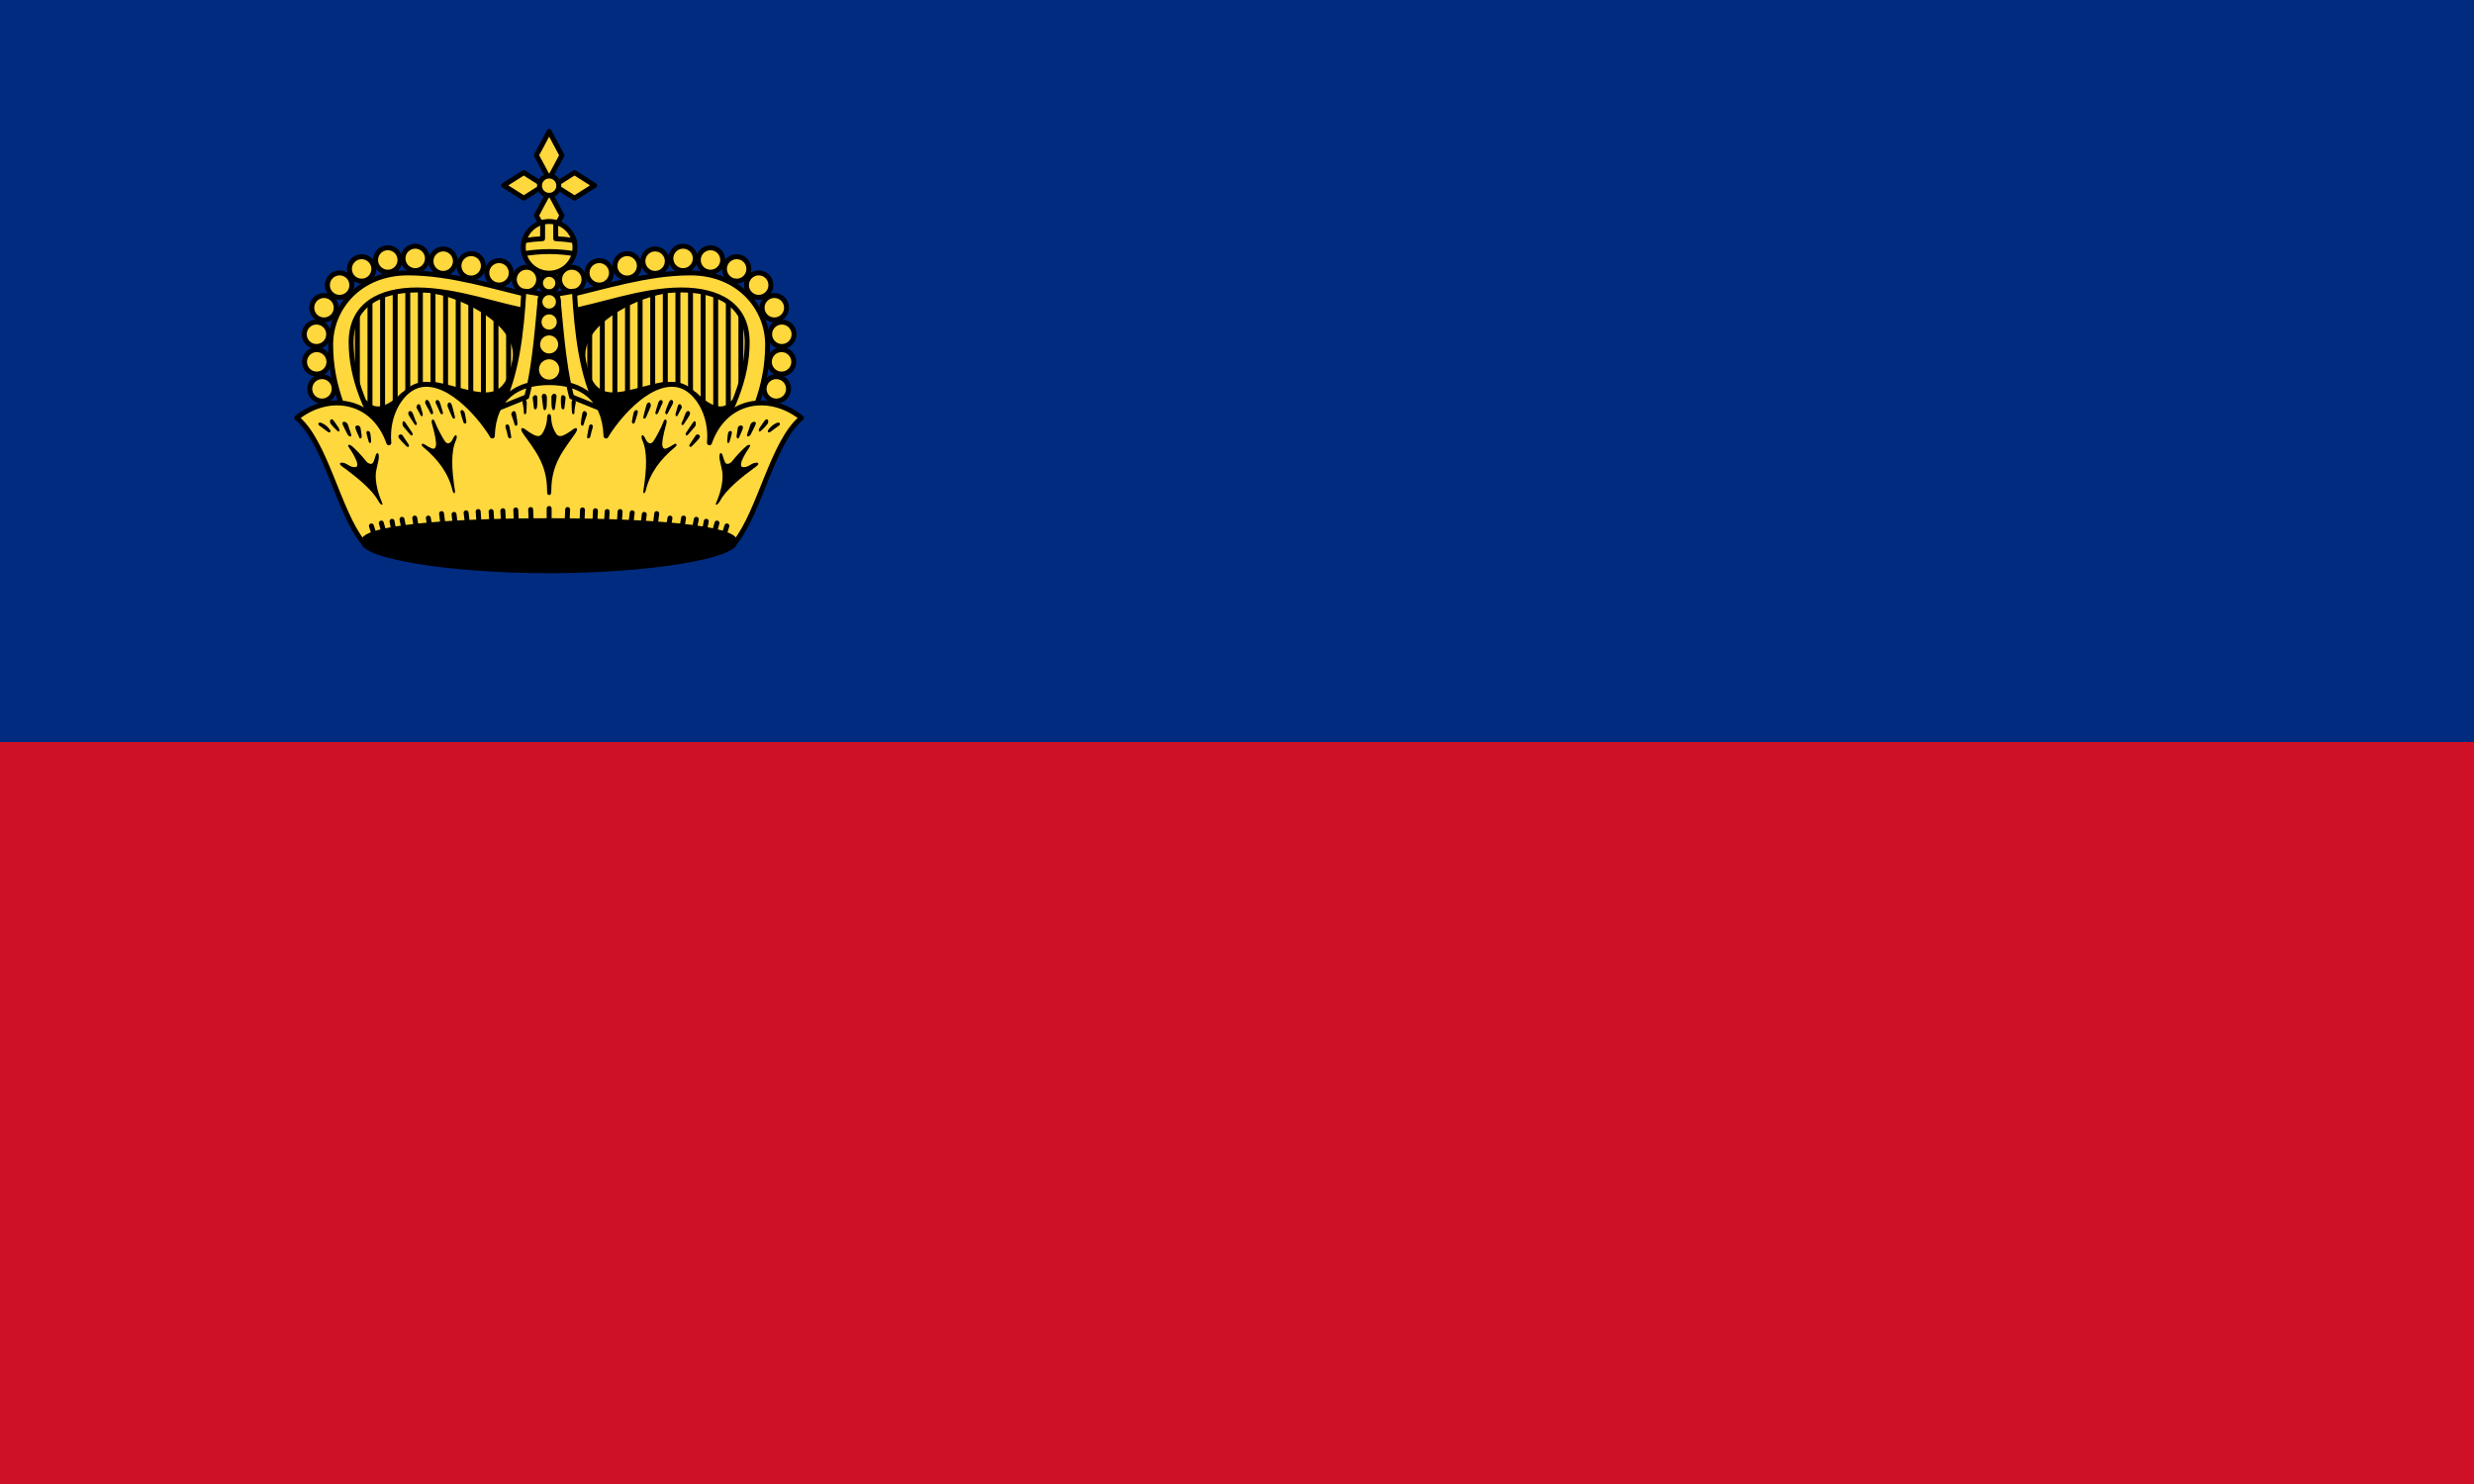
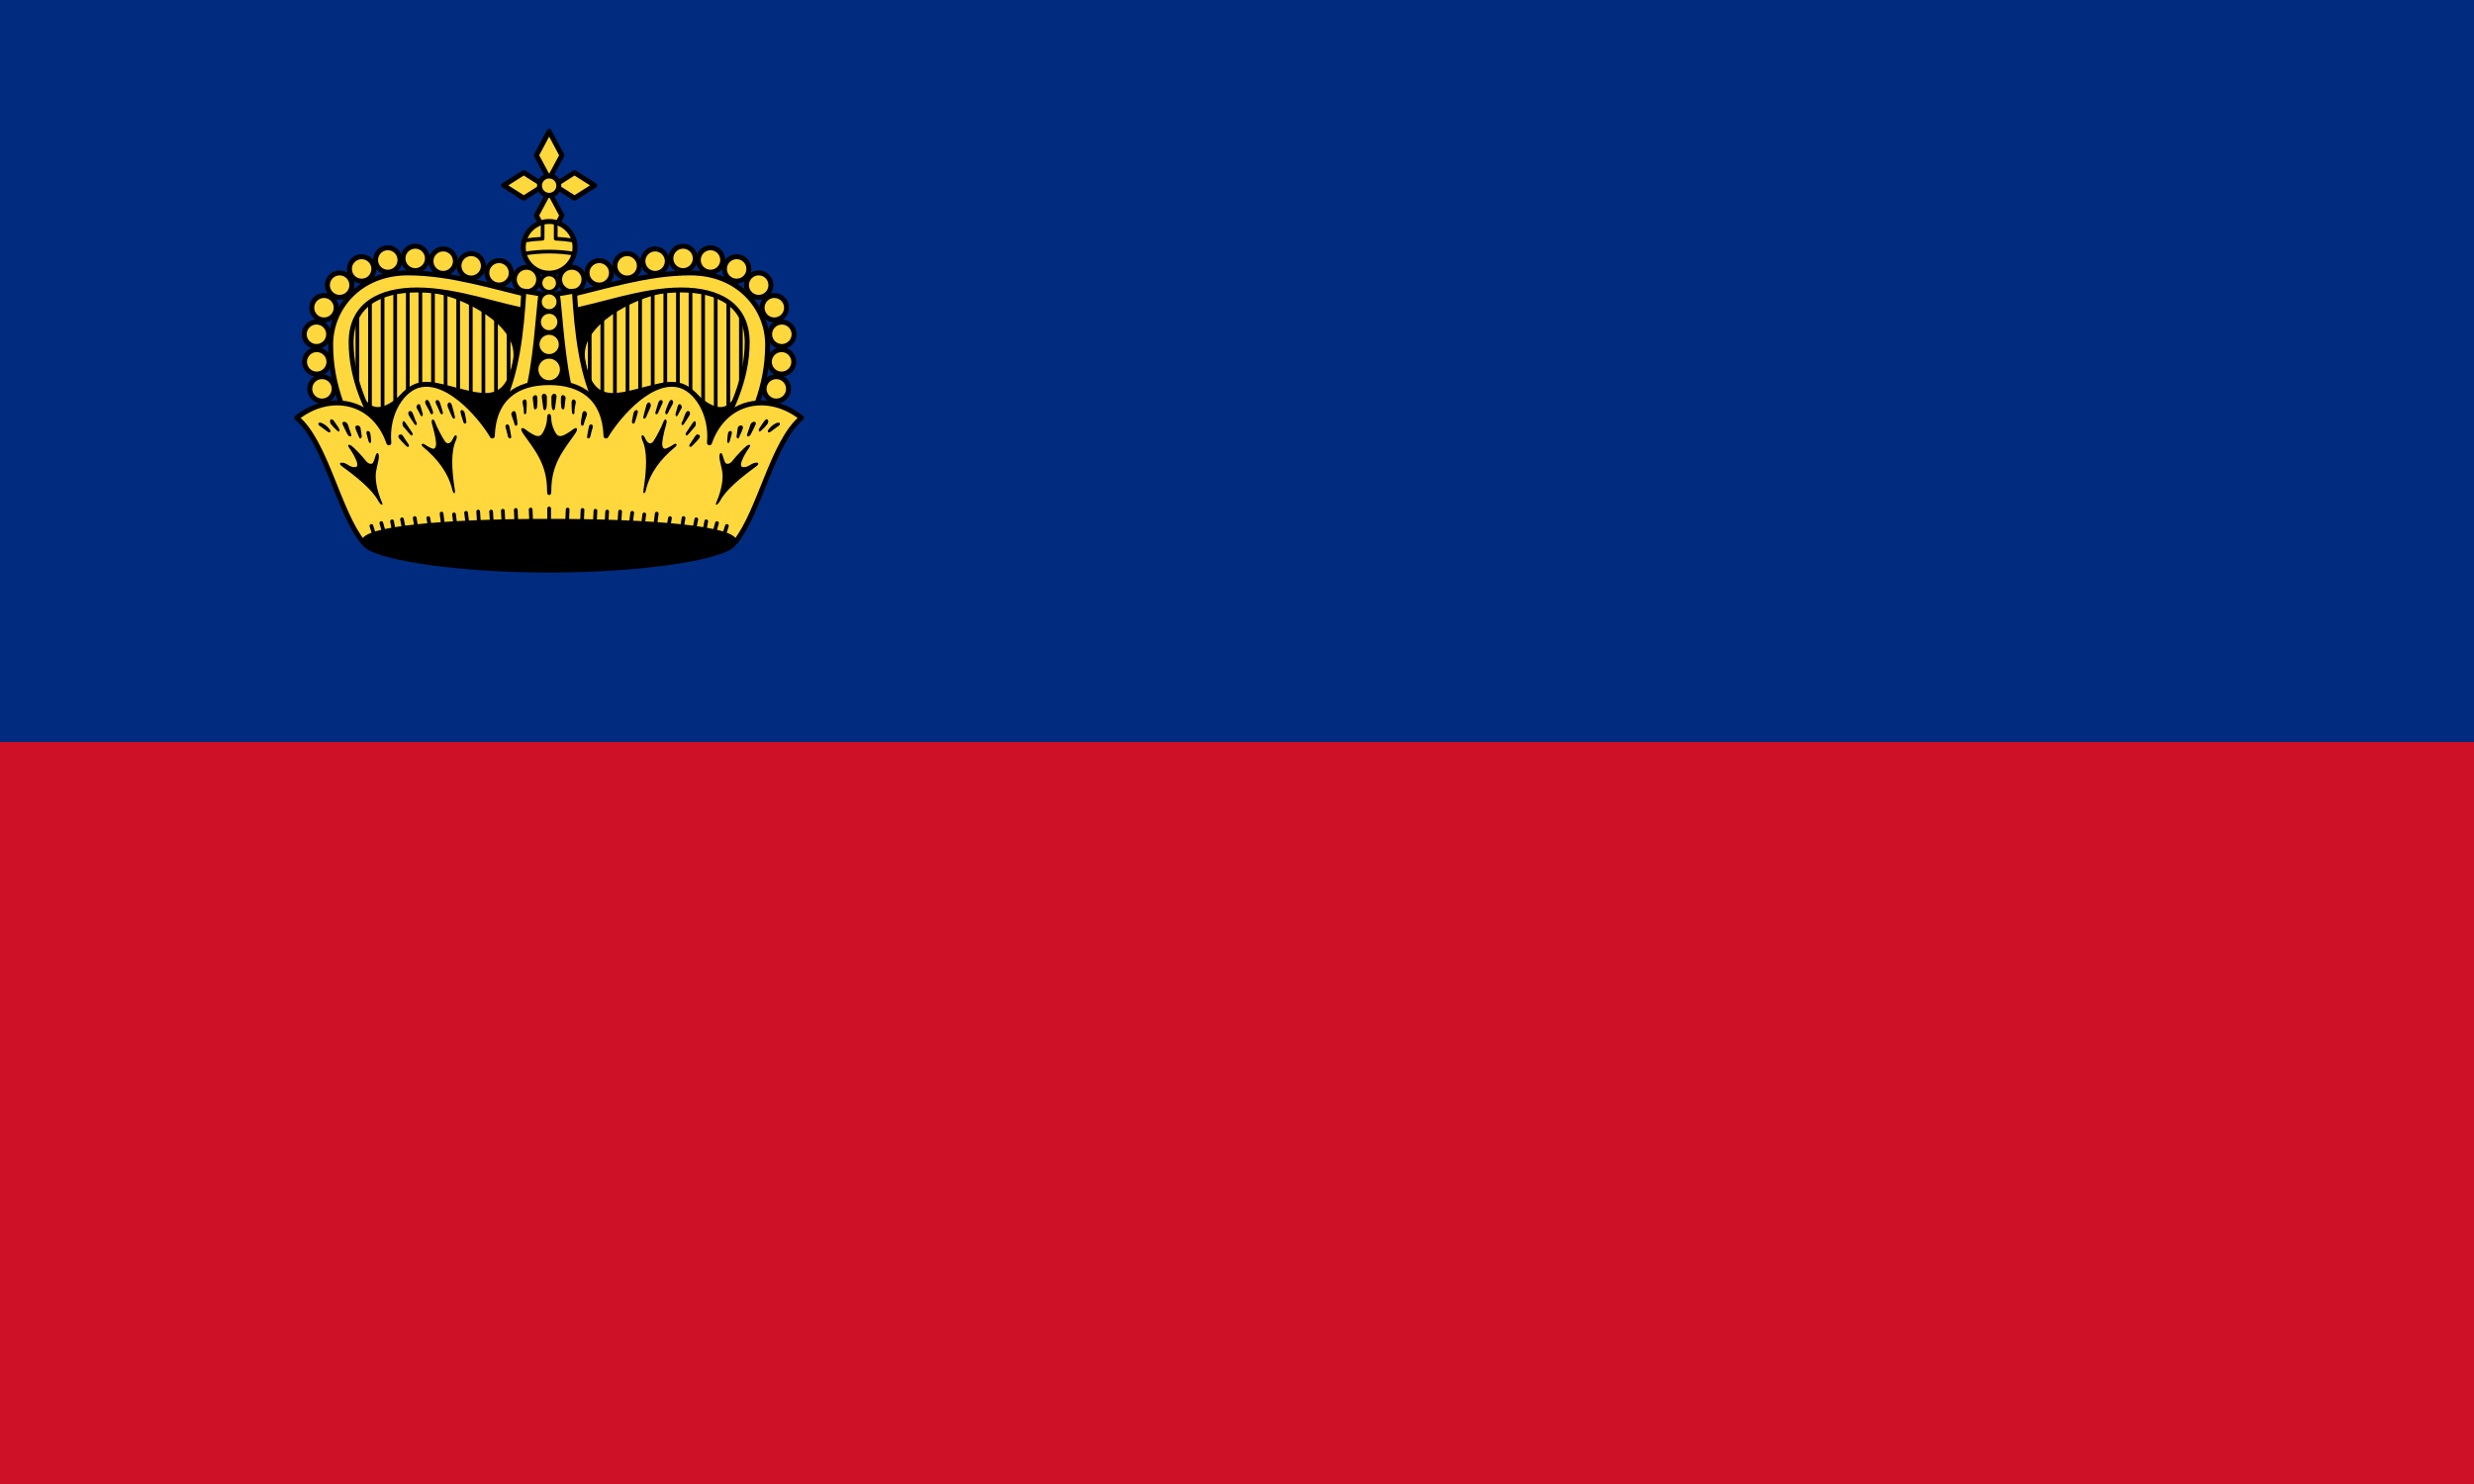
- <svg xmlns="http://www.w3.org/2000/svg" xmlns:xlink="http://www.w3.org/1999/xlink" version="1" width="1000" height="600">
-   <path fill="#002b7f" d="M0 0h1000v600h-1000z" />
-   <path fill="#ce1126" d="M0 300h1000v300h-1000z" />
-   <g fill="#ffd83d" stroke="#000" stroke-width="2" stroke-linecap="round" stroke-linejoin="round">
+ <svg xmlns="http://www.w3.org/2000/svg" xmlns:xlink="http://www.w3.org/1999/xlink" width="1000" height="600" version="1.0" viewBox="0 0 1000 600">
+   <path fill="#002b7f" d="M0 0h1000v600H0z" />
+   <path fill="#ce1126" d="M0 300h1000v300H0z" />
+   <g fill="#ffd83d" stroke="#000" stroke-linecap="round" stroke-linejoin="round" stroke-width="2">
    <g id="a">
-       <path d="M216.377 122.289l-1.838 62.5h-63.419c-7.803-15.168-14.246-28.051-14.246-45.496 0-14.6 11.483-26.195 28.033-26.195 17.52 0 36.769 5.904 51.471 9.191z" stroke="none" />
-       <path d="M144.456 125.161v36.075M149.55 121.479v48.034M154.643 118.952v57.225M159.736 117.771v44.881M164.83 117.548v45.327M169.923 115.965v46.885M175.017 115.965v46.885M180.11 116.424v46.885M185.204 116.884v46.885M190.297 119.871v46.885M195.391 120.33v52.859M200.484 120.33v46.885M205.577 120.33v46.885" />
-       <path d="M176.395 117.923c10.763 1.775 34.406 12.837 31.71 27.803-3.821 21.209-16.208 12.698-32.629 9.651l-12.408 4.136c-4.44 4.532-10.978 8.684-15.395 3.217h-7.353v28.722h81.342v-69.393z" fill="#000" />
+       <path stroke="none" d="M216.377 122.289l-1.838 62.5h-63.42c-7.802-15.169-14.246-28.052-14.246-45.497 0-14.6 11.483-26.195 28.033-26.195 17.52 0 36.77 5.904 51.471 9.192z" />
+       <g stroke-width="1.5">
+         <path d="M144.456 125.16v36.076M149.55 121.48v48.033M154.643 118.952v57.225M159.736 117.77v44.882M164.83 117.548v45.327M169.923 115.965v46.885M175.017 115.965v46.885M180.11 116.424v46.885M185.204 116.884v46.885M190.297 119.87v46.886M195.39 120.33v52.86M200.484 120.33v46.886M205.577 120.33v46.886" />
+         <path fill="#000" d="M176.395 117.923c10.764 1.775 34.407 12.837 31.71 27.803-3.821 21.21-16.208 12.698-32.629 9.65l-12.408 4.137c-4.44 4.532-10.978 8.683-15.395 3.217h-7.353v28.722h81.342V122.06z" />
+       </g>
      <circle cx="212.815" cy="112.983" r="4.94" />
      <circle cx="201.713" cy="110.311" r="4.94" />
      <circle cx="190.45" cy="107.482" r="4.94" />
      <circle cx="179.143" cy="105.596" r="4.94" />
      <circle cx="167.836" cy="104.481" r="4.94" />
      <circle cx="156.749" cy="105.113" r="4.94" />
      <circle cx="146.179" cy="108.732" r="4.94" />
      <circle cx="137.276" cy="115.28" r="4.94" />
      <circle cx="130.957" cy="124.414" r="4.94" />
      <circle cx="127.912" cy="135.156" r="4.94" />
      <circle cx="128.027" cy="146.301" r="4.94" />
      <circle cx="130.152" cy="157.215" r="4.94" />
-       <path d="M214.998 119.531l-.46 6.434c-12.291-1.883-29.715-8.732-45.956-8.732-15.006 0-26.654 6.003-26.654 21.14 0 14.918 6.318 28.485 14.706 42.279l-8.732 4.136c-7.803-15.168-14.246-28.051-14.246-45.496 0-14.6 11.483-28.952 31.25-28.952 17.52 0 35.39 5.904 50.092 9.191z" />
+       <path d="M214.998 119.531l-.46 6.434c-12.29-1.883-29.714-8.732-45.955-8.732-15.006 0-26.654 6.003-26.654 21.14 0 14.919 6.317 28.485 14.705 42.28l-8.731 4.136c-7.803-15.169-14.247-28.052-14.247-45.497 0-14.6 11.484-28.952 31.25-28.952 17.52 0 35.39 5.904 50.092 9.191z" />
    </g>
-     <use xlink:href="#a" transform="translate(443.938) scale(-1 1)" />
-     <path d="M221.969 53.125l-5.156 9.656 5.156 9.625 5.156-9.625-5.156-9.656zm0 24.375l-5.156 9.625 5.156 9.656 5.156-9.656-5.156-9.625zM203.587 74.953l8.132 5.156 8.105-5.156-8.105-5.156-8.132 5.156zm20.526 0l8.105 5.156 8.132-5.156-8.132-5.156-8.105 5.156z" />
+     <use transform="matrix(-1 0 0 1 443.938 0)" xlink:href="#a" />
+     <path d="M221.969 53.125l-5.156 9.656 5.156 9.625 5.156-9.625-5.156-9.656zm0 24.375l-5.156 9.625 5.156 9.656 5.156-9.656-5.156-9.625zM203.587 74.953l8.132 5.156 8.105-5.156-8.105-5.156-8.132 5.156zm20.526 0l8.106 5.156 8.131-5.156-8.131-5.156-8.106 5.156z" />
    <circle cx="221.969" cy="75.069" r="3.906" />
    <circle cx="221.969" cy="100" r="10.455" />
-     <path d="M219.344 89.875c0 3.114-.022 4.924-.031 6.625-2.52.112-5.006.377-7.438.781m20.188 0c-2.432-.405-4.917-.669-7.438-.781v-6.625m-12.781 12.688c3.295-.55 6.674-.844 10.125-.844 3.451 0 6.83.293 10.125.844" fill="none" />
-     <path d="M211.75 117.688c-.992 17.082-3.009 34.479-9.656 47.125l10.813-4.375c3.776-14.329 4.57-32.843 5.719-41.594l-6.875-1.156zm20.438 0l-6.875 1.156c1.149 8.751 1.942 27.265 5.719 41.594l10.813 4.375c-6.648-12.646-8.664-30.043-9.656-47.125zM221.953 154.688c-12.913 0-22.399 6.087-22.969 21.594-3.157-5.555-16.51-23.026-28.969-20.688-7.41 1.391-13.957 11.666-12.844 23.438-6.135-17.63-24.107-20.519-37.219-10.094 11.642 9.573 16.821 37.835 26.625 50.094h150.75c9.804-12.259 15.014-40.521 26.656-50.094-13.112-10.425-31.084-7.536-37.219 10.094 1.113-11.772-5.465-22.047-12.875-23.438-12.459-2.338-25.781 15.133-28.938 20.688-.57-15.507-10.087-21.594-23-21.594z" />
-     <path d="M297.107 219.026c0 5.581-33.662 11.719-75.138 11.719-41.476 0-75.138-6.138-75.138-11.719 0-5.581 33.662-8.502 75.138-8.502 41.476 0 75.138 2.921 75.138 8.502z" fill="#000" />
-     <circle cx="221.969" cy="114.445" r="3.504" />
-     <circle cx="221.969" cy="122.027" r="3.734" />
-     <circle cx="221.969" cy="130.184" r="4.079" />
-     <circle cx="221.969" cy="139.261" r="4.653" />
-     <circle cx="221.969" cy="149.371" r="5.113" />
-     <path d="M219.938 159.206c-.553-.007-1.076.459-.938 1.344l.563 4.313c.221 1.493 1.091 1.13 1.313-.031.221-1.161.132-1.906.188-4.063.028-1.078-.572-1.556-1.125-1.563zm4.063 0c-.553.007-1.153.484-1.125 1.563.055 2.157-.034 2.901.188 4.063.221 1.161 1.092 1.524 1.313.031l.563-4.313c.138-.885-.385-1.351-.938-1.344zm-7.688.563c-.506.07-1.03.581-1 1.125.055.995.33 2.189.438 3.688.11 1.548 1.202.947 1.313.063.11-.885.235-2.192.125-3.906-.041-.643-.322-.926-.656-.969h-.219zm11.094 0c-.334.043-.615.326-.656.969-.11 1.714.015 3.022.125 3.906.111.884 1.202 1.486 1.313-.063.107-1.499.382-2.692.438-3.688.03-.544-.494-1.055-1-1.125h-.219zm-15.438 1.75c-.463.12-.888.677-.75 1.313.276 1.272.531 2.678.531 3.969 0 1.106.945.711 1-.063.055-.774.156-2.413.156-3.906 0-1.115-.474-1.432-.938-1.313zm19.688 0c-.329.091-.625.477-.625 1.313 0 1.493.101 3.132.156 3.906.055.774 1 1.169 1 .063 0-1.291.255-2.697.531-3.969.138-.636-.287-1.193-.75-1.313-.116-.03-.203-.03-.313 0zm-59.094.171c-.554-.018-.943.733-.563 1.563.608 1.327 1.254 2.165 1.875 3.594.553 1.272 1.401.479 1.125-.406-.277-.885-.577-1.87-1.406-3.75-.311-.705-.699-.989-1.031-1zm98.812 0c-.332.011-.72.295-1.031 1-.829 1.88-1.13 2.865-1.406 3.75-.276.885.572 1.678 1.125.406.621-1.429 1.267-2.266 1.875-3.594.38-.829-.008-1.581-.563-1.563zm-94.812.063c-.408.124-.655.642-.406 1.25.498 1.216 1.217 2.464 1.719 3.781.442 1.161 1.426.832 1.094-.219-.332-1.051-.43-1.665-1.094-3.656-.332-.995-.905-1.281-1.313-1.156zm90.5 0c-.349.074-.751.41-1 1.156-.663 1.991-.762 2.606-1.094 3.656-.332 1.051.652 1.38 1.094.219.502-1.318 1.221-2.565 1.719-3.781.249-.608.002-1.126-.406-1.25-.102-.031-.196-.025-.313 0zm-85.5.969c-.514.098-.912.882-.563 1.844.443 1.216 1.072 2.368 1.625 3.75.553 1.382 1.471 1.103 1.25.219-.221-.885-.492-2.351-1.156-4.563-.29-.968-.756-1.326-1.156-1.25zm80.812 0c-.4-.076-.866.282-1.156 1.25-.664 2.212-.935 3.678-1.156 4.563-.221.885.697 1.164 1.25-.219.553-1.382 1.182-2.534 1.625-3.75.35-.962-.048-1.746-.563-1.844zm-93.187.688c-.557.057-1.064.965-.719 1.656.553 1.106.904 1.482 1.438 2.656.553 1.216 1.159.274.938-.5-.221-.774-.505-1.676-.781-2.781-.203-.81-.541-1.065-.875-1.031zm105.562 0c-.334-.034-.672.221-.875 1.031-.276 1.106-.56 2.007-.781 2.781-.221.774.384 1.716.938.5.534-1.174.884-1.55 1.438-2.656.345-.691-.162-1.599-.719-1.656zm-67.031 2.798c-.584-.001-1.207.774-1 1.5.332 1.161.845 2.191 1.219 3.688.332 1.327 1.274.666 1.219-.219-.055-.885-.207-2.088-.594-3.969-.145-.705-.493-1-.844-1zm28.5 0c-.35 0-.699.295-.844 1-.387 1.88-.538 3.084-.594 3.969-.055.885.887 1.546 1.219.219.374-1.497.887-2.526 1.219-3.688.207-.726-.416-1.501-1-1.5zm-14.25 1.188c-.719 0-.819.966-.844 1.75-.083 2.571-1.15 5.069-2.063 6.313-.912 1.244-2.256.913-3.5.25-1.244-.663-1.986-1.161-3.313-2.156-1.327-.995-2.334-.413-.75 1.844 4.617 6.58 9.625 12.205 9.625 22.938 0 1.388.242 1.813.844 1.813.601 0 .875-.425.875-1.813 0-10.733 4.976-16.357 9.594-22.938 1.584-2.257.577-2.839-.75-1.844-1.327.996-2.068 1.493-3.313 2.156-1.244.663-2.588.994-3.5-.25-.913-1.244-1.98-3.741-2.063-6.313-.025-.784-.125-1.75-.844-1.75zm-35.281-1.61l-.188.031c-.269.085-.448.409-.344.969.185 1.002.88 2.967 1.156 3.906.277.94 1.433.74 1.156-.531-.277-1.272-.262-1.656-.594-3.094-.181-.786-.747-1.269-1.188-1.281zm70.562 0c-.441.012-1.006.495-1.188 1.281-.332 1.438-.317 1.822-.594 3.094-.276 1.271.88 1.471 1.156.531.276-.94.971-2.904 1.156-3.906.104-.56-.075-.884-.344-.969l-.188-.031zm-91.531.406c-.579.045-.994.772-.406 1.844.634 1.157 1.721 2.608 2.219 3.438.498.829 1.358.27.75-.781-.608-1.051-.812-2.257-1.531-3.75-.27-.56-.684-.777-1.031-.75zm112.5 0c-.347-.027-.762.19-1.031.75-.719 1.493-.923 2.699-1.531 3.75-.608 1.051.252 1.611.75.781.498-.829 1.585-2.281 2.219-3.438.588-1.071.173-1.798-.406-1.844zm-144.187 3.329c-.668-.035-.877 1.17-.25 1.969.913 1.161 1.548 1.777 2.594 2.719.83.746 1.071-.222.656-.969-.415-.746-1.014-1.506-1.844-2.75-.455-.682-.853-.953-1.156-.969zm175.875 0c-.304.016-.702.287-1.156.969-.829 1.244-1.429 2.004-1.844 2.75-.415.746-.173 1.715.656.969 1.046-.942 1.681-1.558 2.594-2.719.627-.799.418-2.004-.25-1.969zm-170.844 1c-.532.007-.883.4-.469 1.313.594 1.306 1.377 2.786 1.875 3.781.498.995 2.014 1.329 1.406-.219-.608-1.548-.728-2.344-1.281-3.781-.276-.719-.999-1.101-1.531-1.094zm165.812 0c-.532-.007-1.255.375-1.531 1.094-.553 1.438-.673 2.233-1.281 3.781-.608 1.548.909 1.214 1.406.219.498-.996 1.281-2.475 1.875-3.781.415-.912.063-1.306-.469-1.313zm-175.562.344c-.774.008-.84.784-.156 1.281.913.663 2 1.4 3.063 2.25 1.244.995 1.726.08 1.063-.75-.663-.829-1.31-1.67-2.969-2.5-.415-.207-.742-.284-1-.281zm185.312 0c-.258-.003-.585.074-1 .281-1.659.83-2.305 1.671-2.969 2.5-.663.83-.181 1.745 1.063.75 1.062-.85 2.15-1.587 3.063-2.25.684-.498.618-1.273-.156-1.281zm-109.656.719c-.433.061-.806.552-.625 1.188.332 1.161.708 2.391.938 3.594.221 1.161 1.565 1.176 1.344.125-.221-1.051-.332-2.365-.719-3.969-.145-.601-.448-.89-.75-.938h-.188zm33.813 0c-.302.047-.605.336-.75.938-.387 1.604-.498 2.918-.719 3.969-.221 1.051 1.122 1.036 1.344-.125.229-1.202.606-2.433.938-3.594.181-.635-.192-1.127-.625-1.188h-.188zm-63.906-1.985c-.34.094-.536.744-.281 1.656 1.41 5.06 1.843 7.724 1.594 8.969-.249 1.244-.932 1.415-1.844 1-.912-.415-1.983-1.013-2.813-1.594-.829-.581-1.692.114-.5 1.094 6.055 4.977 10.252 10.664 11.875 17.563.332 1.41 1.218 1.576.969 0-1.372-8.69-1.636-15.833.438-20.313.779-1.683-.006-3.3-1.25-.563-.829 1.825-2.171 2.545-3.25.969-1.078-1.576-3.305-5.78-3.969-7.688-.249-.715-.556-1.046-.813-1.094h-.156zm94.031 0c-.257.047-.564.378-.813 1.094-.663 1.908-2.891 6.112-3.969 7.688-1.079 1.576-2.421.856-3.25-.969-1.244-2.737-2.029-1.121-1.25.563 2.074 4.479 1.81 11.623.438 20.313-.249 1.576.637 1.41.969 0 1.623-6.898 5.82-12.586 11.875-17.563 1.192-.98.329-1.675-.5-1.094s-1.9 1.179-2.813 1.594c-.912.415-1.595.244-1.844-1-.249-1.244.184-3.909 1.594-8.969.254-.912.059-1.562-.281-1.656h-.156zm-124.469 2.423c-.546.007-.999.389-.75 1.219.399 1.329 1.224 2.764 1.5 3.594.277.829 1.166.442 1-.719-.166-1.161-.247-1.853-.469-3.125-.111-.636-.735-.976-1.281-.969zm155.062 0c-.546-.007-1.171.333-1.281.969-.221 1.272-.303 1.964-.469 3.125-.166 1.161.723 1.548 1 .719.276-.829 1.101-2.265 1.5-3.594.249-.829-.204-1.212-.75-1.219zm-136.281-1.735c-.635-.114-.726 1.524-.188 2.188.719.885 1.717 1.955 2.719 3.156.829.996 1.342.111.844-.719-.498-.83-1.236-1.711-2.563-3.813-.332-.525-.601-.775-.813-.813zm117.5 0c-.212.038-.481.287-.813.813-1.327 2.101-2.065 2.983-2.563 3.813-.498.829.014 1.714.844.719 1.001-1.201 2-2.271 2.719-3.156.539-.663.448-2.301-.188-2.188zm-132 3.954c-.394-.028-.728.292-.563 1.094.231 1.116.567 2.043.844 3.094.276 1.051 1 .871 1-.125 0-.995-.178-2.106-.344-3.156-.083-.525-.543-.879-.938-.906zm146.5 0c-.394.028-.855.381-.938.906-.166 1.051-.344 2.161-.344 3.156 0 .996.724 1.176 1 .125.277-1.051.612-1.977.844-3.094.166-.802-.168-1.121-.563-1.094zm-133.406 1.421c-.619.094-1.163.692-.438 1.625 1.161 1.493 2.432 2.541 2.875 3.094.442.553 1.563.349.844-.813-.735-1.186-1.846-2.615-2.344-3.5-.187-.332-.566-.462-.938-.406zm120.062 0c-.272.029-.548.157-.688.406-.498.885-1.609 2.314-2.344 3.5-.719 1.161.402 1.366.844.813.443-.553 1.714-1.601 2.875-3.094.726-.933.181-1.531-.438-1.625h-.25zm-140.719 4.173c-.488-.044-.657.35 0 1.25 1.493 2.046 3.14 5.142 3.25 6.469.111 1.327-.545 1.313-1.156 1.313-1.825 0-2.716-1.332-4.375-1.719-1.659-.387-1.9.485-.719 1.344 6.082 4.424 12.179 9.359 14.625 13.844.995 1.825 2.341 2.492 1.594.75-2.287-5.337-2.841-9.857-2.344-12.594.498-2.737 1.177-4.58 1.094-6.156-.083-1.576-.977-1.468-1.344 0-.249.996-.731 2.314-1.063 2.813-.332.498-1.666.777-2.938-.938-1.272-1.714-4.481-5.014-5.531-5.844-.394-.311-.801-.505-1.094-.531zm161.625 0c-.293.027-.7.22-1.094.531-1.051.829-4.259 4.13-5.531 5.844-1.272 1.714-2.606 1.435-2.938.938-.332-.498-.814-1.817-1.063-2.813-.367-1.468-1.261-1.576-1.344 0-.083 1.576.596 3.419 1.094 6.156.498 2.737-.057 7.257-2.344 12.594-.747 1.742.599 1.075 1.594-.75 2.446-4.485 8.543-9.42 14.625-13.844 1.181-.858.94-1.731-.719-1.344-1.659.387-2.55 1.719-4.375 1.719-.611 0-1.267.015-1.156-1.313.11-1.327 1.757-4.423 3.25-6.469.657-.9.488-1.294 0-1.25z" fill="#000" stroke="none" />
-     <path d="M150.127 212.651l1.95 6.174m2.061-7.344l1.728 6.24m2.605-6.952l1.187 6.365m2.833-7.169l1.27 6.349m3.885-6.858l1.033 6.392m4.452-6.385l1.112 6.378m4.241-8.189l.804 6.425m4.233-6.1l.804 6.425m4.071-7.075l.804 6.425m4.089-6.93l.442 6.46m4.787-6.461l.383 6.463m4.357-6.79l.327 6.466m4.9-6.793l.271 6.469m5.74-6.632l.271 6.469m79.044.177l-1.95 6.174m-2.061-7.344l-1.728 6.24m-2.605-6.952l-1.187 6.365m-2.833-7.169l-1.27 6.349m-3.885-6.858l-1.033 6.392m-4.452-6.385l-1.112 6.378m-4.241-8.189l-.804 6.425m-4.233-6.1l-.804 6.425m-4.071-7.075l-.804 6.425m-4.089-6.93l-.442 6.46m-4.787-6.461l-.383 6.463m-4.357-6.79l-.327 6.466m-4.9-6.793l-.271 6.469m-5.74-6.632l-.271 6.469m-7.202-6.89v7.123" />
+     <path fill="none" stroke-width="1.5" d="M219.344 89.875c0 3.114-.022 4.924-.031 6.625-2.52.112-5.006.377-7.438.781m20.188 0a62.126 62.126 0 0 0-7.438-.781v-6.625m-12.781 12.688a61.391 61.391 0 0 1 10.125-.844c3.45 0 6.83.293 10.125.844" />
+     <path d="M211.75 117.688c-.992 17.082-3.009 34.479-9.656 47.124l10.812-4.375c3.777-14.328 4.57-32.842 5.719-41.593l-6.875-1.156zm20.438 0l-6.875 1.156c1.148 8.75 1.942 27.265 5.718 41.594l10.813 4.375c-6.648-12.646-8.665-30.043-9.656-47.125z" />
+     <path d="M221.953 154.688c-12.913 0-22.399 6.086-22.969 21.593-3.156-5.555-16.51-23.025-28.968-20.687-7.41 1.39-13.957 11.666-12.844 23.437-6.135-17.63-24.107-20.519-37.219-10.094 11.642 9.573 16.821 37.835 26.625 50.094h150.75c9.804-12.259 15.014-40.521 26.656-50.094-13.112-10.425-31.083-7.536-37.218 10.094 1.113-11.771-5.466-22.047-12.875-23.437-12.459-2.338-25.781 15.132-28.938 20.687-.57-15.507-10.086-21.594-23-21.594z" />
+     <g stroke-width="1.5">
+       <path fill="#000" d="M297.107 219.026c0 5.58-33.662 11.718-75.138 11.718-41.476 0-75.138-6.137-75.138-11.718s33.662-8.502 75.138-8.502c41.476 0 75.138 2.92 75.138 8.502z" />
+       <circle cx="221.969" cy="114.445" r="3.504" />
+       <circle cx="221.969" cy="122.027" r="3.734" />
+       <circle cx="221.969" cy="130.184" r="4.079" />
+       <circle cx="221.969" cy="139.261" r="4.653" />
+       <circle cx="221.969" cy="149.371" r="5.113" />
+       <path fill="#000" stroke="none" d="M219.938 159.206c-.553-.007-1.076.459-.938 1.344.163 1.043.367 2.995.563 4.312.22 1.493 1.09 1.13 1.312-.031.221-1.161.132-1.906.188-4.063.027-1.078-.573-1.555-1.125-1.562zm4.062 0c-.553.007-1.153.484-1.125 1.562.055 2.157-.034 2.902.188 4.063.22 1.161 1.091 1.524 1.312.031.195-1.317.4-3.269.563-4.312.138-.885-.385-1.351-.938-1.344zm-7.687.562c-.506.07-1.03.58-1 1.125.055.996.33 2.19.437 3.688.11 1.548 1.202.947 1.313.062.11-.884.235-2.192.125-3.906-.042-.643-.323-.925-.657-.969a.842.842 0 0 0-.218 0zm11.093 0c-.334.043-.615.326-.656.97-.11 1.713.015 3.02.125 3.905.11.885 1.202 1.486 1.313-.062.107-1.499.382-2.692.437-3.688.03-.544-.494-1.054-1-1.125a.842.842 0 0 0-.219 0zm-15.437 1.75c-.463.12-.889.677-.75 1.313.276 1.272.531 2.678.531 3.969 0 1.106.945.711 1-.063a59.74 59.74 0 0 0 .156-3.906c0-1.115-.474-1.432-.937-1.313zm19.687 0c-.329.091-.625.477-.625 1.313 0 1.493.102 3.132.157 3.906.055.774 1 1.169 1 .063 0-1.291.254-2.697.53-3.97.14-.635-.286-1.192-.75-1.312a.551.551 0 0 0-.312 0zm-59.093.171c-.555-.018-.943.734-.563 1.563.608 1.327 1.254 2.165 1.875 3.594.553 1.271 1.401.478 1.125-.407-.277-.884-.577-1.87-1.406-3.75-.311-.705-.699-.989-1.031-1zm98.812 0c-.332.011-.72.295-1.031 1-.83 1.88-1.13 2.866-1.406 3.75-.277.885.571 1.678 1.125.407.62-1.43 1.266-2.267 1.875-3.594.38-.83-.009-1.581-.563-1.563zm-94.812.063c-.408.124-.656.642-.407 1.25.498 1.216 1.217 2.463 1.719 3.781.442 1.161 1.426.832 1.094-.219-.332-1.05-.43-1.665-1.094-3.656-.332-.995-.905-1.28-1.312-1.156zm90.5 0c-.35.074-.752.41-1 1.156-.664 1.99-.763 2.606-1.094 3.656-.332 1.05.651 1.38 1.094.22.502-1.319 1.22-2.566 1.718-3.782.25-.608.002-1.126-.406-1.25a.592.592 0 0 0-.312 0zm-85.5.969c-.515.097-.913.882-.563 1.843.443 1.217 1.072 2.368 1.625 3.75.553 1.383 1.471 1.104 1.25.22-.221-.886-.492-2.352-1.156-4.563-.29-.968-.757-1.327-1.156-1.25zm80.812 0c-.4-.077-.866.282-1.156 1.25-.664 2.211-.935 3.677-1.156 4.562-.222.885.696 1.164 1.25-.219.553-1.382 1.182-2.533 1.625-3.75.35-.961-.049-1.746-.563-1.843zm-93.187.687c-.557.057-1.065.965-.72 1.656.554 1.106.904 1.483 1.438 2.657.553 1.216 1.159.274.938-.5-.222-.775-.505-1.676-.781-2.782-.203-.81-.541-1.065-.875-1.03zm105.562 0c-.334-.034-.672.221-.875 1.031-.276 1.106-.56 2.007-.781 2.782-.222.774.384 1.716.937.5.534-1.174.884-1.55 1.438-2.657.345-.69-.162-1.599-.719-1.656zm-67.031 2.798c-.584 0-1.208.774-1 1.5.331 1.161.844 2.19 1.219 3.687.331 1.327 1.274.666 1.218-.218-.055-.885-.207-2.089-.593-3.97-.146-.704-.494-.999-.844-1zm28.5 0c-.35 0-.699.295-.844 1-.387 1.88-.538 3.084-.594 3.969-.055.884.887 1.545 1.219.218.374-1.496.887-2.526 1.219-3.687.207-.726-.416-1.5-1-1.5zm-14.25 1.187c-.72 0-.819.966-.844 1.75-.083 2.572-1.15 5.069-2.062 6.313-.913 1.244-2.256.913-3.5.25-1.245-.664-1.986-1.16-3.313-2.156-1.327-.996-2.334-.414-.75 1.843 4.617 6.58 9.625 12.205 9.625 22.938 0 1.388.242 1.812.844 1.812.601 0 .875-.424.875-1.812 0-10.733 4.976-16.357 9.594-22.938 1.583-2.257.577-2.839-.75-1.843-1.327.995-2.069 1.492-3.313 2.156-1.244.663-2.588.994-3.5-.25-.913-1.244-1.98-3.741-2.062-6.313-.026-.784-.125-1.75-.844-1.75zm-35.281-1.61a.6.6 0 0 0-.188.031c-.269.085-.448.41-.344.97.186 1.001.88 2.966 1.157 3.905.276.94 1.432.74 1.156-.53-.277-1.273-.262-1.657-.594-3.095-.181-.786-.747-1.269-1.187-1.28zm70.562 0c-.44.012-1.006.495-1.187 1.281-.332 1.438-.318 1.822-.594 3.094-.277 1.272.88 1.472 1.156.531.276-.94.97-2.904 1.156-3.906.104-.56-.075-.884-.343-.969a.6.6 0 0 0-.188-.03zm-91.531.406c-.579.046-.994.773-.406 1.844.633 1.157 1.72 2.608 2.218 3.438.498.829 1.359.27.75-.782-.608-1.05-.812-2.257-1.531-3.75-.27-.56-.684-.777-1.031-.75zm112.5 0c-.348-.027-.762.19-1.031.75-.72 1.493-.924 2.7-1.532 3.75-.608 1.051.253 1.61.75.782.498-.83 1.585-2.281 2.219-3.438.588-1.071.173-1.798-.406-1.844zm-144.188 3.33c-.668-.036-.877 1.17-.25 1.968.913 1.161 1.548 1.777 2.594 2.719.83.746 1.07-.222.656-.969-.414-.746-1.014-1.505-1.843-2.75-.455-.682-.853-.952-1.157-.969zm175.875 0c-.303.016-.701.286-1.156.968-.83 1.245-1.43 2.004-1.844 2.75-.414.747-.173 1.715.657.969 1.046-.942 1.68-1.558 2.593-2.719.627-.798.418-2.004-.25-1.969zm-170.843 1c-.533.006-.884.4-.47 1.312.595 1.306 1.378 2.786 1.876 3.781.497.995 2.014 1.33 1.406-.219-.608-1.548-.728-2.343-1.281-3.78-.277-.72-1-1.102-1.531-1.095zm165.812 0c-.532-.008-1.255.374-1.531 1.093-.553 1.438-.673 2.233-1.281 3.781-.609 1.549.908 1.214 1.406.22.498-.996 1.28-2.476 1.875-3.782.414-.913.063-1.306-.469-1.313zm-175.562.343c-.774.008-.84.784-.157 1.281.913.664 2 1.4 3.063 2.25 1.244.996 1.726.08 1.062-.75-.663-.829-1.31-1.67-2.968-2.5-.415-.207-.743-.284-1-.28zm185.312 0c-.258-.002-.585.074-1 .281-1.659.83-2.305 1.671-2.969 2.5-.663.83-.181 1.746 1.063.75 1.062-.85 2.15-1.586 3.062-2.25.684-.497.618-1.273-.156-1.28zm-109.656.719c-.433.06-.807.552-.625 1.187.331 1.161.708 2.392.937 3.594.222 1.162 1.565 1.176 1.344.125-.22-1.05-.332-2.365-.719-3.969-.145-.601-.448-.89-.75-.937a.637.637 0 0 0-.187 0zm33.812 0c-.301.047-.605.336-.75.937-.386 1.604-.498 2.919-.718 3.97-.222 1.05 1.122 1.036 1.343-.126.23-1.202.606-2.433.938-3.594.181-.635-.192-1.127-.625-1.187a.637.637 0 0 0-.188 0zm-63.906-1.985c-.34.094-.536.744-.281 1.656 1.41 5.06 1.842 7.724 1.594 8.969-.25 1.244-.932 1.414-1.844 1a18.844 18.844 0 0 1-2.813-1.594c-.829-.581-1.692.114-.5 1.094 6.055 4.976 10.252 10.664 11.875 17.562.332 1.41 1.218 1.576.969 0-1.372-8.69-1.636-15.833.438-20.312.779-1.684-.006-3.3-1.25-.563-.83 1.825-2.172 2.545-3.25.969-1.079-1.576-3.306-5.78-3.97-7.688-.248-.715-.555-1.046-.812-1.093a.354.354 0 0 0-.156 0zm94.031 0c-.256.047-.563.378-.812 1.093-.664 1.908-2.89 6.112-3.969 7.688-1.079 1.576-2.42.856-3.25-.969-1.244-2.737-2.03-1.12-1.25.563 2.074 4.479 1.81 11.622.438 20.312-.25 1.576.637 1.41.968 0 1.623-6.898 5.82-12.586 11.875-17.562 1.192-.98.33-1.675-.5-1.094-.829.58-1.9 1.179-2.812 1.594-.912.414-1.595.244-1.844-1-.249-1.245.184-3.91 1.594-8.97.254-.911.058-1.561-.281-1.655a.354.354 0 0 0-.157 0zm-124.468 2.422c-.547.007-1 .39-.75 1.22.398 1.328 1.223 2.764 1.5 3.593.276.83 1.165.442 1-.719-.166-1.16-.248-1.853-.47-3.125-.11-.636-.734-.976-1.28-.969zm155.062 0c-.546-.007-1.17.333-1.281.97-.222 1.271-.303 1.963-.469 3.124-.166 1.161.723 1.548 1 .719.276-.83 1.101-2.265 1.5-3.594.249-.83-.204-1.212-.75-1.219zm-136.281-1.735c-.635-.114-.727 1.524-.188 2.188.72.885 1.718 1.954 2.719 3.156.83.995 1.342.11.844-.719-.498-.83-1.236-1.711-2.563-3.812-.332-.526-.6-.775-.812-.813zm117.5 0c-.212.038-.48.287-.813.813-1.327 2.1-2.065 2.982-2.562 3.812-.498.83.014 1.714.844.719 1-1.202 2-2.271 2.718-3.156.54-.664.448-2.302-.187-2.188zm-132 3.954c-.394-.028-.729.292-.563 1.094.232 1.116.567 2.043.844 3.094.276 1.05 1 .87 1-.125 0-.996-.178-2.106-.344-3.157-.083-.525-.543-.878-.937-.906zm146.5 0c-.394.028-.855.381-.938.906-.166 1.051-.344 2.161-.343 3.157 0 .995.723 1.175 1 .125.276-1.051.612-1.978.843-3.094.166-.802-.168-1.122-.562-1.094zm-133.406 1.421c-.62.094-1.164.692-.438 1.625 1.161 1.493 2.432 2.54 2.875 3.094.442.553 1.563.349.844-.813-.735-1.186-1.846-2.615-2.344-3.5-.187-.331-.566-.462-.937-.406zm120.062 0c-.272.029-.548.158-.687.406-.498.885-1.61 2.314-2.344 3.5-.72 1.162.401 1.366.844.813.442-.553 1.713-1.601 2.875-3.094.725-.933.18-1.531-.438-1.625a.889.889 0 0 0-.25 0zm-140.719 4.173c-.488-.044-.657.35 0 1.25 1.493 2.046 3.14 5.142 3.25 6.469.111 1.327-.545 1.312-1.156 1.312-1.825 0-2.716-1.332-4.375-1.719-1.659-.387-1.9.486-.719 1.344 6.083 4.424 12.179 9.36 14.625 13.844.995 1.825 2.34 2.492 1.594.75-2.287-5.337-2.841-9.857-2.344-12.594.498-2.737 1.177-4.58 1.094-6.156-.083-1.576-.977-1.468-1.344 0-.249.995-.73 2.314-1.062 2.812-.332.498-1.666.777-2.938-.937-1.272-1.714-4.48-5.015-5.531-5.844-.394-.31-.8-.505-1.094-.531zm161.625 0c-.293.026-.7.22-1.093.531-1.051.83-4.26 4.13-5.532 5.844-1.272 1.714-2.606 1.435-2.937.937-.332-.498-.814-1.817-1.063-2.812-.367-1.468-1.26-1.576-1.343 0-.083 1.576.595 3.419 1.093 6.156.498 2.737-.056 7.257-2.343 12.594-.747 1.742.598 1.075 1.593-.75 2.447-4.485 8.543-9.42 14.625-13.844 1.181-.858.94-1.73-.718-1.344-1.66.387-2.55 1.72-4.375 1.72-.611 0-1.268.014-1.157-1.313.11-1.327 1.757-4.423 3.25-6.47.657-.9.489-1.293 0-1.25z" />
+       <path d="M150.127 212.651l1.95 6.174m2.06-7.344l1.728 6.24m2.605-6.953l1.187 6.365m2.833-7.169l1.27 6.349m3.886-6.858l1.032 6.392m4.452-6.385l1.112 6.378m4.242-8.189l.803 6.425m4.234-6.1l.803 6.425m4.071-7.074l.804 6.424m4.089-6.93l.442 6.46m4.786-6.461l.384 6.463m4.357-6.79l.326 6.467m4.9-6.793l.272 6.47m5.74-6.632l.272 6.469m79.044.177l-1.95 6.174m-2.06-7.344l-1.729 6.24m-2.604-6.953l-1.187 6.365m-2.833-7.169l-1.27 6.349m-3.886-6.858l-1.033 6.392m-4.452-6.385l-1.112 6.378m-4.241-8.189l-.804 6.425m-4.233-6.1l-.804 6.425m-4.07-7.074l-.804 6.424m-4.09-6.93l-.441 6.46m-4.787-6.461l-.383 6.463m-4.357-6.79l-.327 6.467m-4.9-6.793l-.271 6.47m-5.74-6.632l-.272 6.469m-7.202-6.89v7.123" />
+     </g>
  </g>
</svg>
